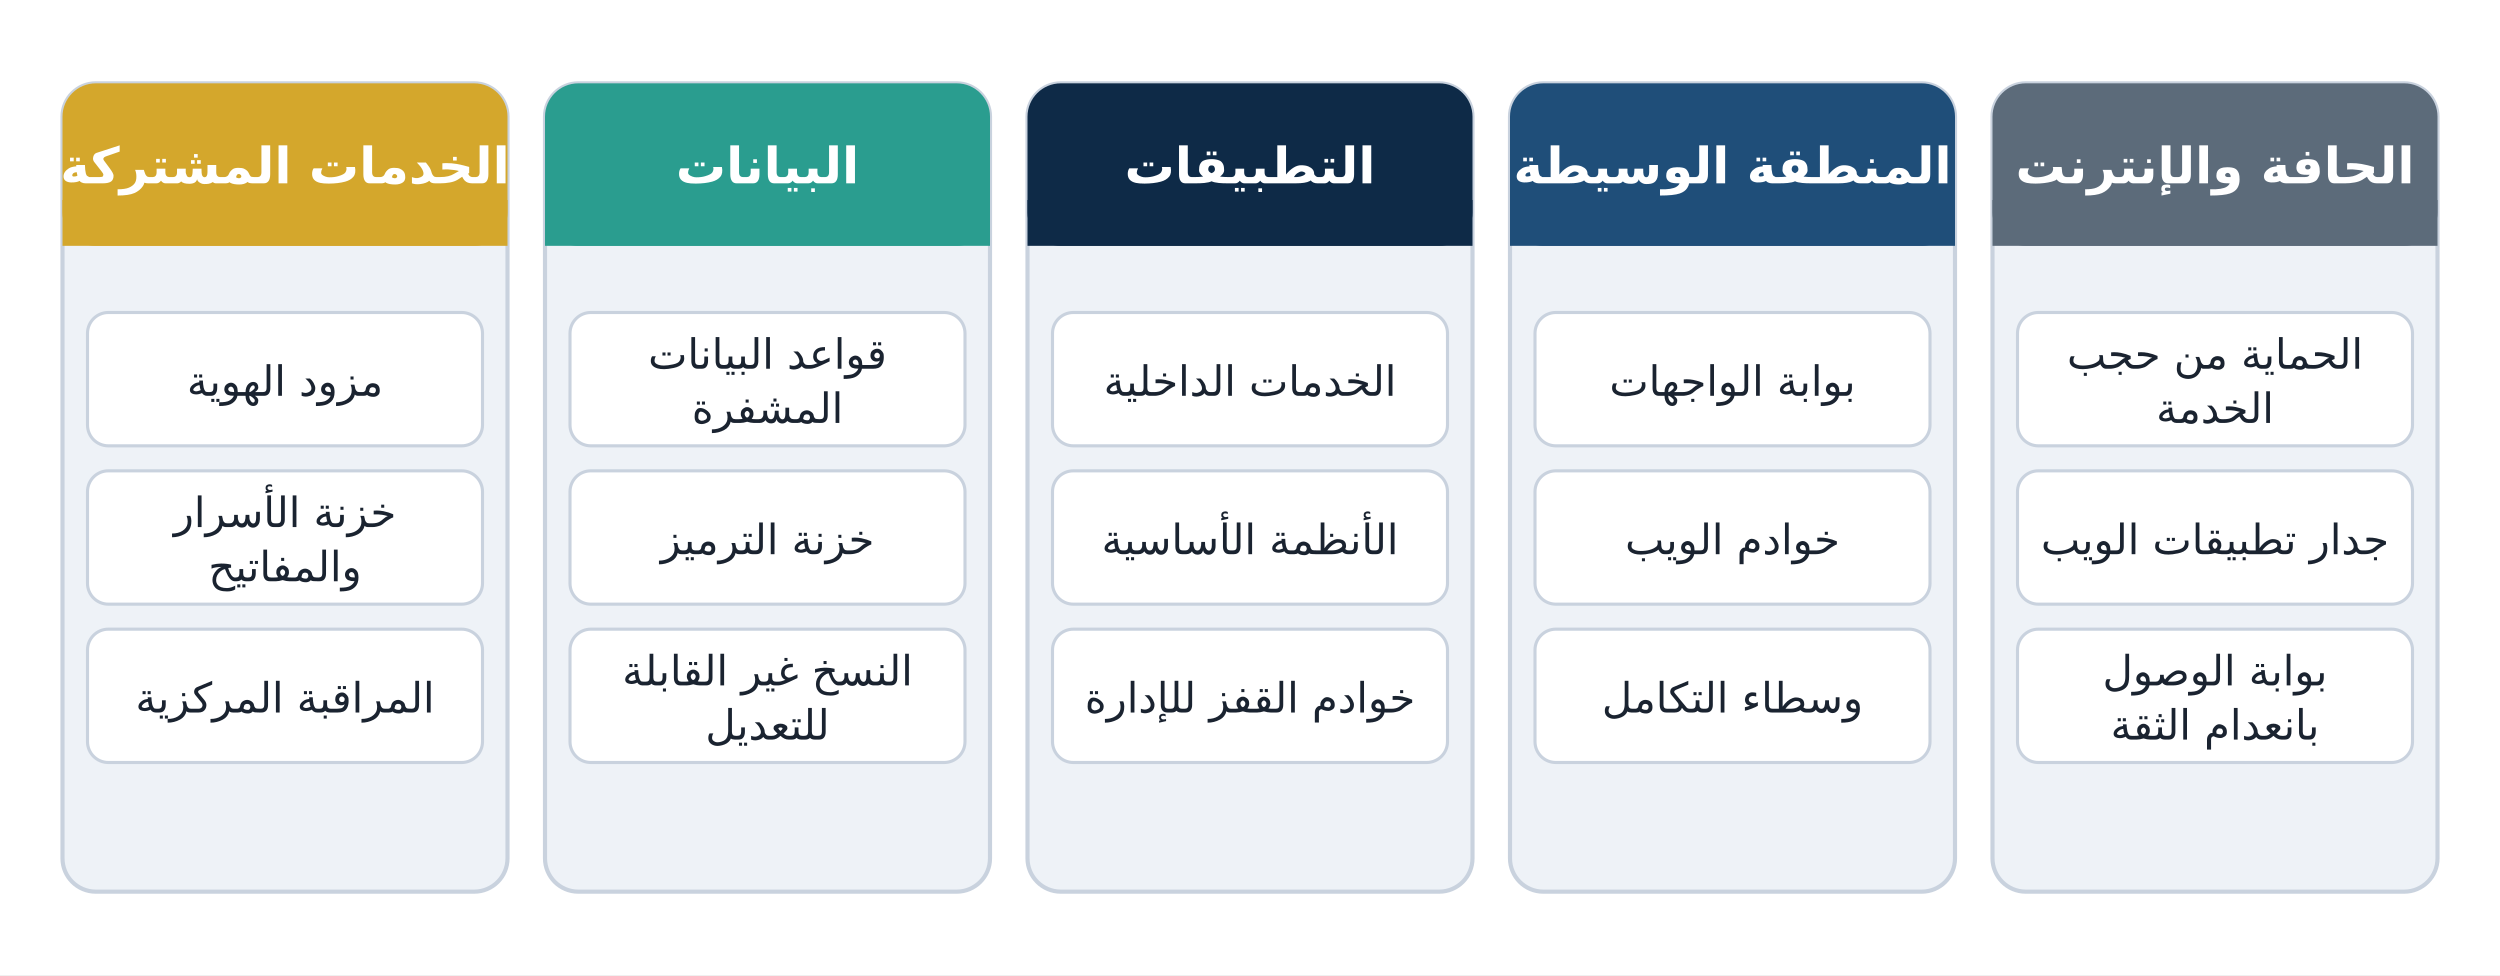
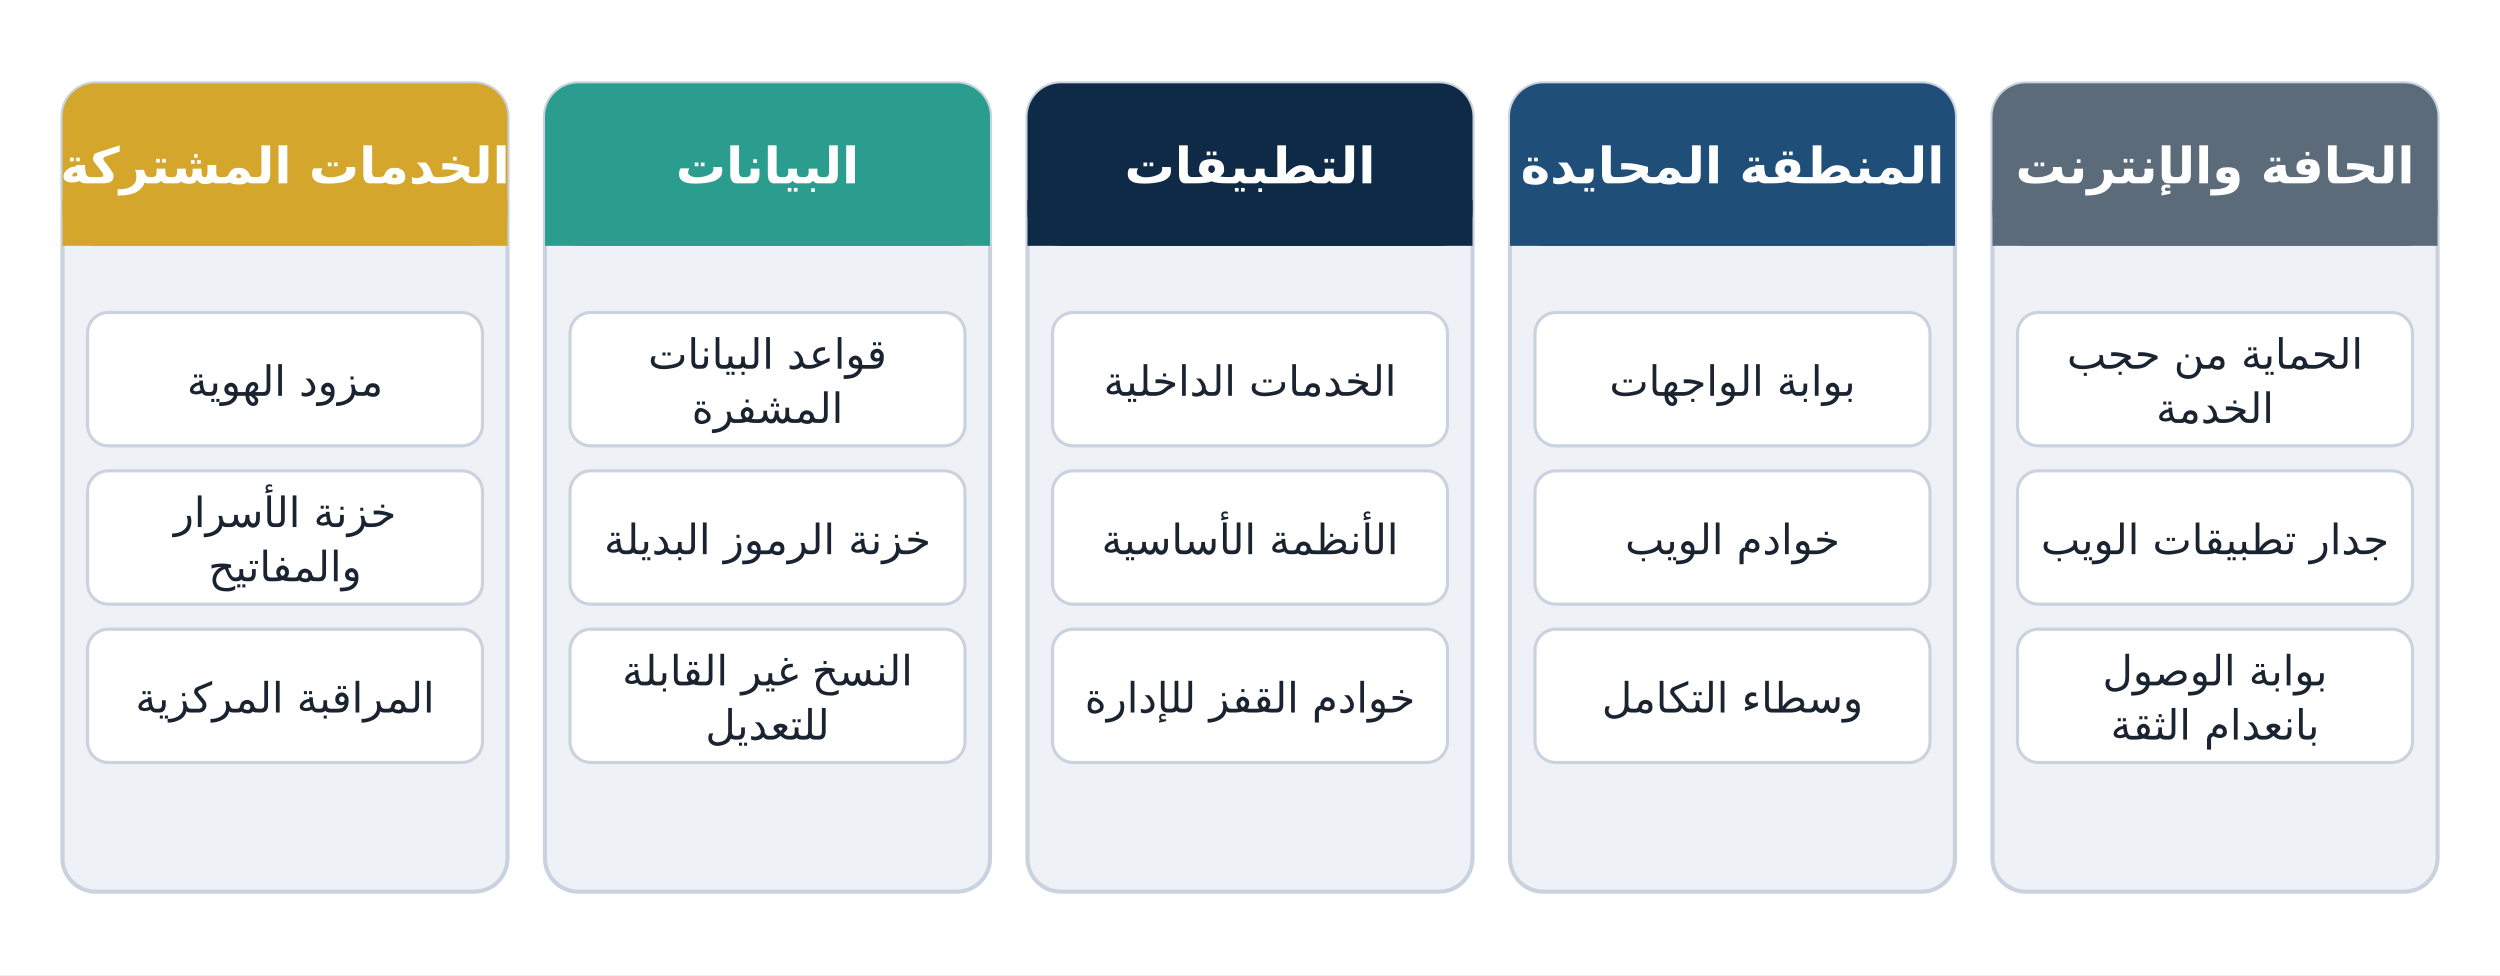
<svg xmlns="http://www.w3.org/2000/svg" width="1200" height="468" viewBox="0 0 1200 468">
  <defs>
    <marker id="arrow" viewBox="0 0 10 10" refX="9" refY="5" markerWidth="7" markerHeight="7" orient="auto-start-reverse">
      <path d="M 0 0 L 10 5 L 0 10 z" fill="#1A2330" />
    </marker>
  </defs>
  <rect width="1200" height="468" fill="#FFFFFF" />
  <rect x="956.4" y="40" width="213.6" height="388" rx="16" fill="#EEF2F7" stroke="#C9D2DE" stroke-width="2" />
  <rect x="956.4" y="40" width="213.6" height="78" rx="16" fill="#5C6B7A" />
  <rect x="956.4" y="96" width="213.6" height="22" fill="#5C6B7A" />
  <text x="1063.2" y="88.0" font-family="IBM Plex Sans Arabic" font-size="24" font-weight="bold" fill="#FFFFFF" text-anchor="middle" direction="rtl">الحافة والإنترنت</text>
  <rect x="968.4" y="150" width="189.6" height="64" rx="10" fill="#FFFFFF" stroke="#C9D2DE" stroke-width="1.5" />
  <text x="1063.2" y="177.0" font-family="IBM Plex Sans Arabic" font-size="20" font-weight="normal" fill="#1A2330" text-anchor="middle" direction="rtl">الحماية من حجب</text>
  <text x="1063.2" y="203.0" font-family="IBM Plex Sans Arabic" font-size="20" font-weight="normal" fill="#1A2330" text-anchor="middle" direction="rtl">الخدمة</text>
  <rect x="968.4" y="226" width="189.6" height="64" rx="10" fill="#FFFFFF" stroke="#C9D2DE" stroke-width="1.5" />
  <text x="1063.2" y="266.0" font-family="IBM Plex Sans Arabic" font-size="20" font-weight="normal" fill="#1A2330" text-anchor="middle" direction="rtl">جدار تطبيقات الويب</text>
  <rect x="968.4" y="302" width="189.6" height="64" rx="10" fill="#FFFFFF" stroke="#C9D2DE" stroke-width="1.5" />
  <text x="1063.2" y="329.0" font-family="IBM Plex Sans Arabic" font-size="20" font-weight="normal" fill="#1A2330" text-anchor="middle" direction="rtl">بوابة الوصول</text>
  <text x="1063.2" y="355.0" font-family="IBM Plex Sans Arabic" font-size="20" font-weight="normal" fill="#1A2330" text-anchor="middle" direction="rtl">بانعدام الثقة</text>
  <rect x="724.8" y="40" width="213.6" height="388" rx="16" fill="#EEF2F7" stroke="#C9D2DE" stroke-width="2" />
  <rect x="724.8" y="40" width="213.6" height="78" rx="16" fill="#1F4E79" />
  <rect x="724.8" y="96" width="213.6" height="22" fill="#1F4E79" />
-   <text x="831.6" y="88.0" font-family="IBM Plex Sans Arabic" font-size="24" font-weight="bold" fill="#FFFFFF" text-anchor="middle" direction="rtl">المنطقة الوسيطة</text>
+   <text x="831.6" y="88.0" font-family="IBM Plex Sans Arabic" font-size="24" font-weight="bold" fill="#FFFFFF" text-anchor="middle" direction="rtl">المنطقة المحايدة</text>
  <rect x="736.8" y="150" width="189.6" height="64" rx="10" fill="#FFFFFF" stroke="#C9D2DE" stroke-width="1.5" />
  <text x="831.6" y="190.0" font-family="IBM Plex Sans Arabic" font-size="20" font-weight="normal" fill="#1A2330" text-anchor="middle" direction="rtl">بوابة الواجهات</text>
  <rect x="736.8" y="226" width="189.6" height="64" rx="10" fill="#FFFFFF" stroke="#C9D2DE" stroke-width="1.5" />
  <text x="831.6" y="266.0" font-family="IBM Plex Sans Arabic" font-size="20" font-weight="normal" fill="#1A2330" text-anchor="middle" direction="rtl">خوادم الويب</text>
  <rect x="736.8" y="302" width="189.6" height="64" rx="10" fill="#FFFFFF" stroke="#C9D2DE" stroke-width="1.5" />
  <text x="831.6" y="342.0" font-family="IBM Plex Sans Arabic" font-size="20" font-weight="normal" fill="#1A2330" text-anchor="middle" direction="rtl">وسطاء التكامل</text>
  <rect x="493.2" y="40" width="213.6" height="388" rx="16" fill="#EEF2F7" stroke="#C9D2DE" stroke-width="2" />
  <rect x="493.2" y="40" width="213.6" height="78" rx="16" fill="#0E2A47" />
  <rect x="493.2" y="96" width="213.6" height="22" fill="#0E2A47" />
  <text x="600.0" y="88.0" font-family="IBM Plex Sans Arabic" font-size="24" font-weight="bold" fill="#FFFFFF" text-anchor="middle" direction="rtl">التطبيقات</text>
  <rect x="505.2" y="150" width="189.6" height="64" rx="10" fill="#FFFFFF" stroke="#C9D2DE" stroke-width="1.5" />
  <text x="600.0" y="190.0" font-family="IBM Plex Sans Arabic" font-size="20" font-weight="normal" fill="#1A2330" text-anchor="middle" direction="rtl">الخدمات الداخلية</text>
  <rect x="505.2" y="226" width="189.6" height="64" rx="10" fill="#FFFFFF" stroke="#C9D2DE" stroke-width="1.5" />
  <text x="600.0" y="266.0" font-family="IBM Plex Sans Arabic" font-size="20" font-weight="normal" fill="#1A2330" text-anchor="middle" direction="rtl">الأنظمة الأساسية</text>
  <rect x="505.2" y="302" width="189.6" height="64" rx="10" fill="#FFFFFF" stroke="#C9D2DE" stroke-width="1.5" />
  <text x="600.0" y="342.0" font-family="IBM Plex Sans Arabic" font-size="20" font-weight="normal" fill="#1A2330" text-anchor="middle" direction="rtl">خوادم القفز للإدارة</text>
  <rect x="261.6" y="40" width="213.6" height="388" rx="16" fill="#EEF2F7" stroke="#C9D2DE" stroke-width="2" />
  <rect x="261.6" y="40" width="213.6" height="78" rx="16" fill="#2A9D8F" />
  <rect x="261.6" y="96" width="213.6" height="22" fill="#2A9D8F" />
  <text x="368.4" y="88.0" font-family="IBM Plex Sans Arabic" font-size="24" font-weight="bold" fill="#FFFFFF" text-anchor="middle" direction="rtl">البيانات</text>
  <rect x="273.6" y="150" width="189.6" height="64" rx="10" fill="#FFFFFF" stroke="#C9D2DE" stroke-width="1.5" />
  <text x="368.4" y="177.0" font-family="IBM Plex Sans Arabic" font-size="20" font-weight="normal" fill="#1A2330" text-anchor="middle" direction="rtl">قواعد البيانات</text>
  <text x="368.4" y="203.0" font-family="IBM Plex Sans Arabic" font-size="20" font-weight="normal" fill="#1A2330" text-anchor="middle" direction="rtl">المشفرة</text>
  <rect x="273.6" y="226" width="189.6" height="64" rx="10" fill="#FFFFFF" stroke="#C9D2DE" stroke-width="1.5" />
-   <text x="368.4" y="266.0" font-family="IBM Plex Sans Arabic" font-size="20" font-weight="normal" fill="#1A2330" text-anchor="middle" direction="rtl">خزنة الترميز</text>
+   <text x="368.4" y="266.0" font-family="IBM Plex Sans Arabic" font-size="20" font-weight="normal" fill="#1A2330" text-anchor="middle" direction="rtl">خزنة الرموز البديلة</text>
  <rect x="273.6" y="302" width="189.6" height="64" rx="10" fill="#FFFFFF" stroke="#C9D2DE" stroke-width="1.5" />
  <text x="368.4" y="329.0" font-family="IBM Plex Sans Arabic" font-size="20" font-weight="normal" fill="#1A2330" text-anchor="middle" direction="rtl">النسخ غير القابلة</text>
  <text x="368.4" y="355.0" font-family="IBM Plex Sans Arabic" font-size="20" font-weight="normal" fill="#1A2330" text-anchor="middle" direction="rtl">للتعديل</text>
  <rect x="30.0" y="40" width="213.6" height="388" rx="16" fill="#EEF2F7" stroke="#C9D2DE" stroke-width="2" />
  <rect x="30.0" y="40" width="213.6" height="78" rx="16" fill="#D4A72C" />
  <rect x="30.0" y="96" width="213.6" height="22" fill="#D4A72C" />
  <text x="136.8" y="88.0" font-family="IBM Plex Sans Arabic" font-size="24" font-weight="bold" fill="#FFFFFF" text-anchor="middle" direction="rtl">الخدمات المشتركة</text>
  <rect x="42.0" y="150" width="189.6" height="64" rx="10" fill="#FFFFFF" stroke="#C9D2DE" stroke-width="1.5" />
  <text x="136.8" y="190.0" font-family="IBM Plex Sans Arabic" font-size="20" font-weight="normal" fill="#1A2330" text-anchor="middle" direction="rtl">مزود الهوية</text>
  <rect x="42.0" y="226" width="189.6" height="64" rx="10" fill="#FFFFFF" stroke="#C9D2DE" stroke-width="1.5" />
  <text x="136.8" y="253.0" font-family="IBM Plex Sans Arabic" font-size="20" font-weight="normal" fill="#1A2330" text-anchor="middle" direction="rtl">خزنة الأسرار</text>
  <text x="136.8" y="279.0" font-family="IBM Plex Sans Arabic" font-size="20" font-weight="normal" fill="#1A2330" text-anchor="middle" direction="rtl">والمفاتيح</text>
  <rect x="42.0" y="302" width="189.6" height="64" rx="10" fill="#FFFFFF" stroke="#C9D2DE" stroke-width="1.5" />
  <text x="136.8" y="342.0" font-family="IBM Plex Sans Arabic" font-size="20" font-weight="normal" fill="#1A2330" text-anchor="middle" direction="rtl">المراقبة المركزية</text>
</svg>
